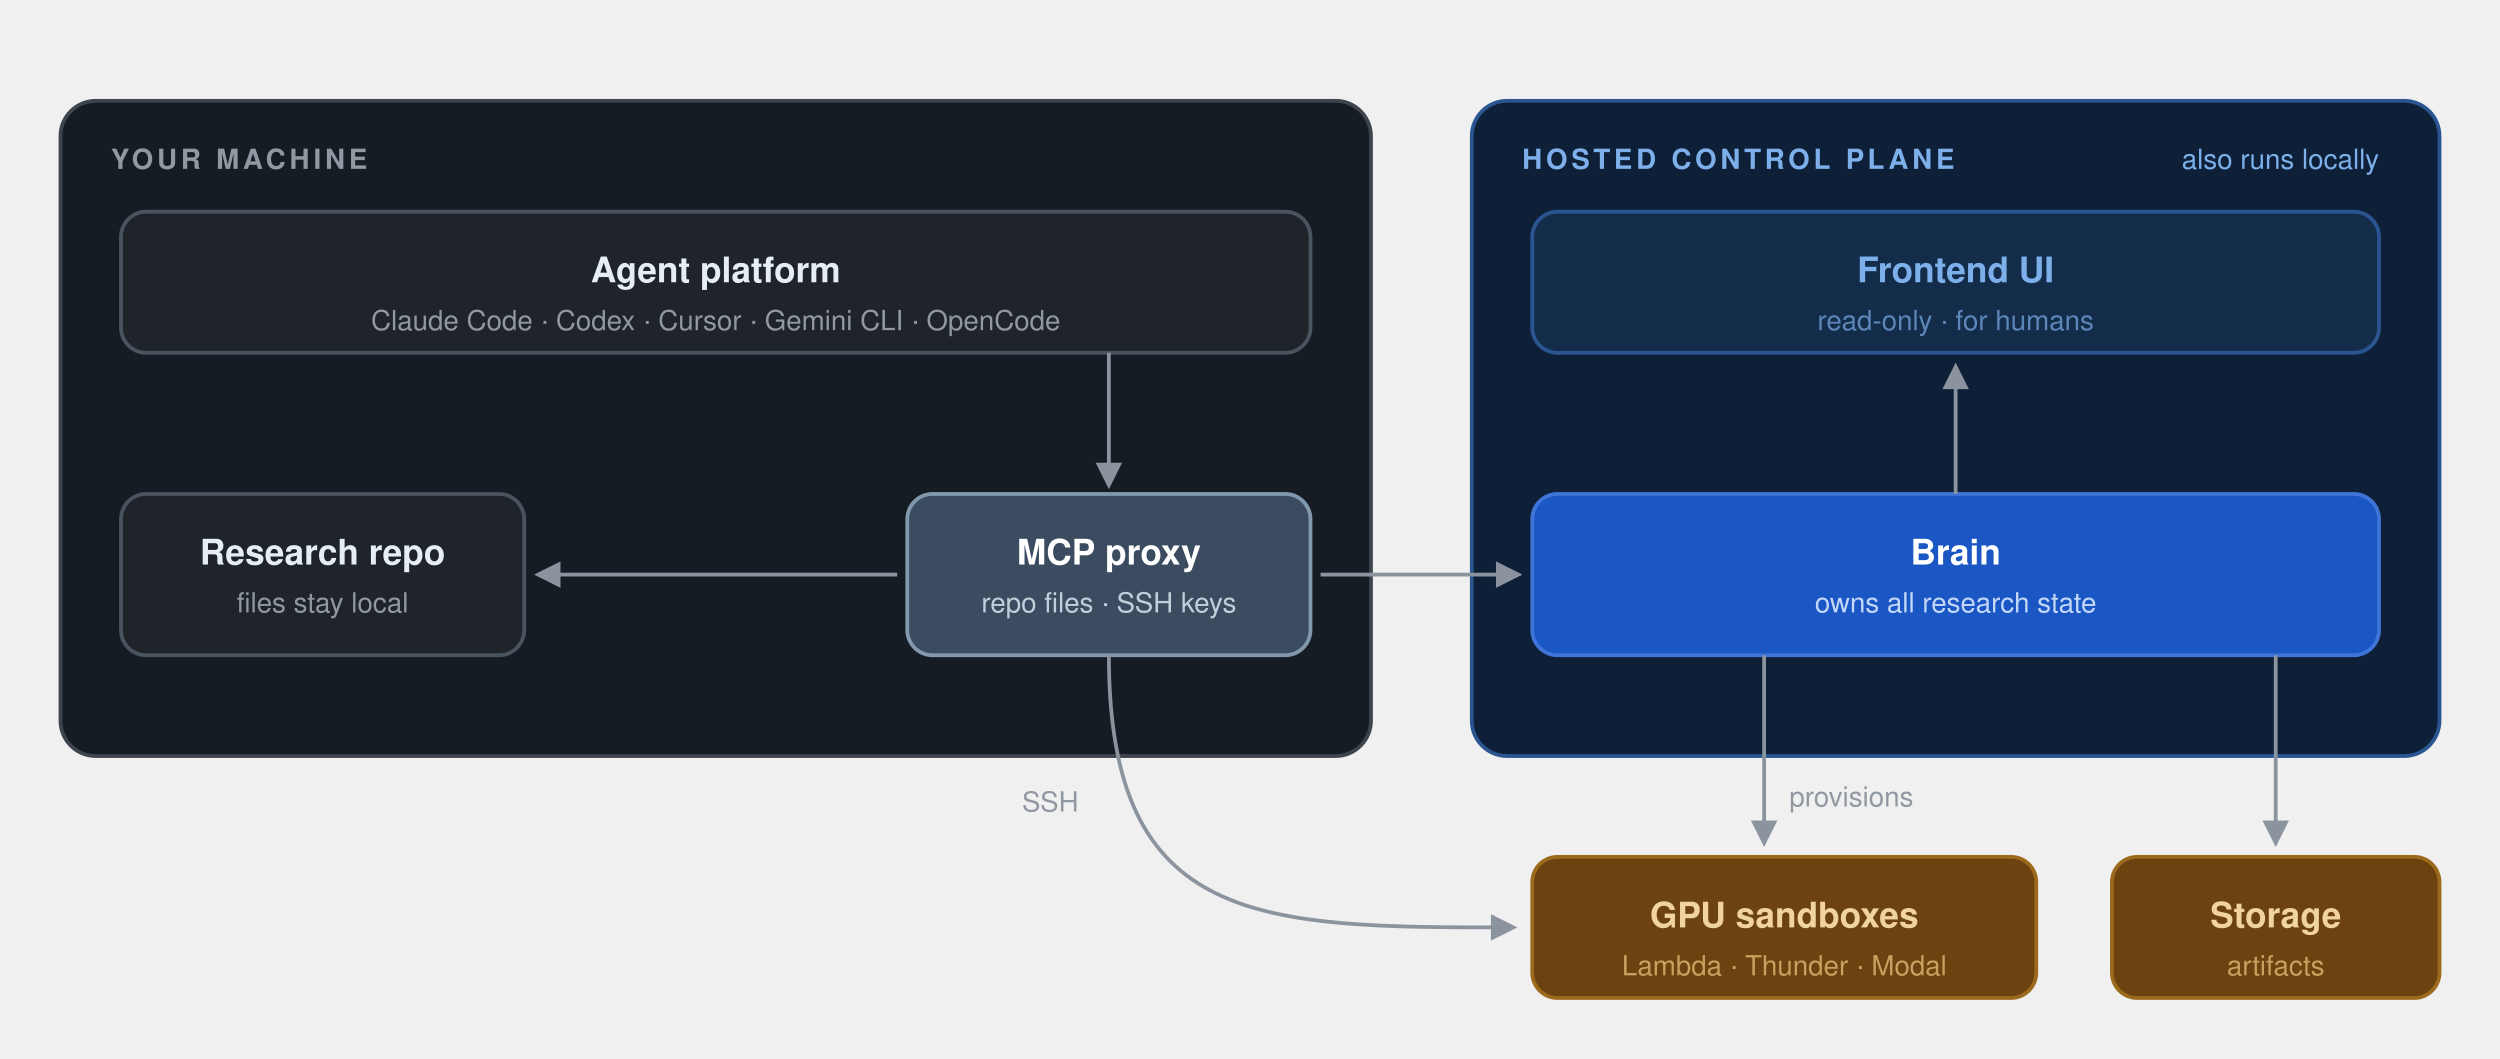
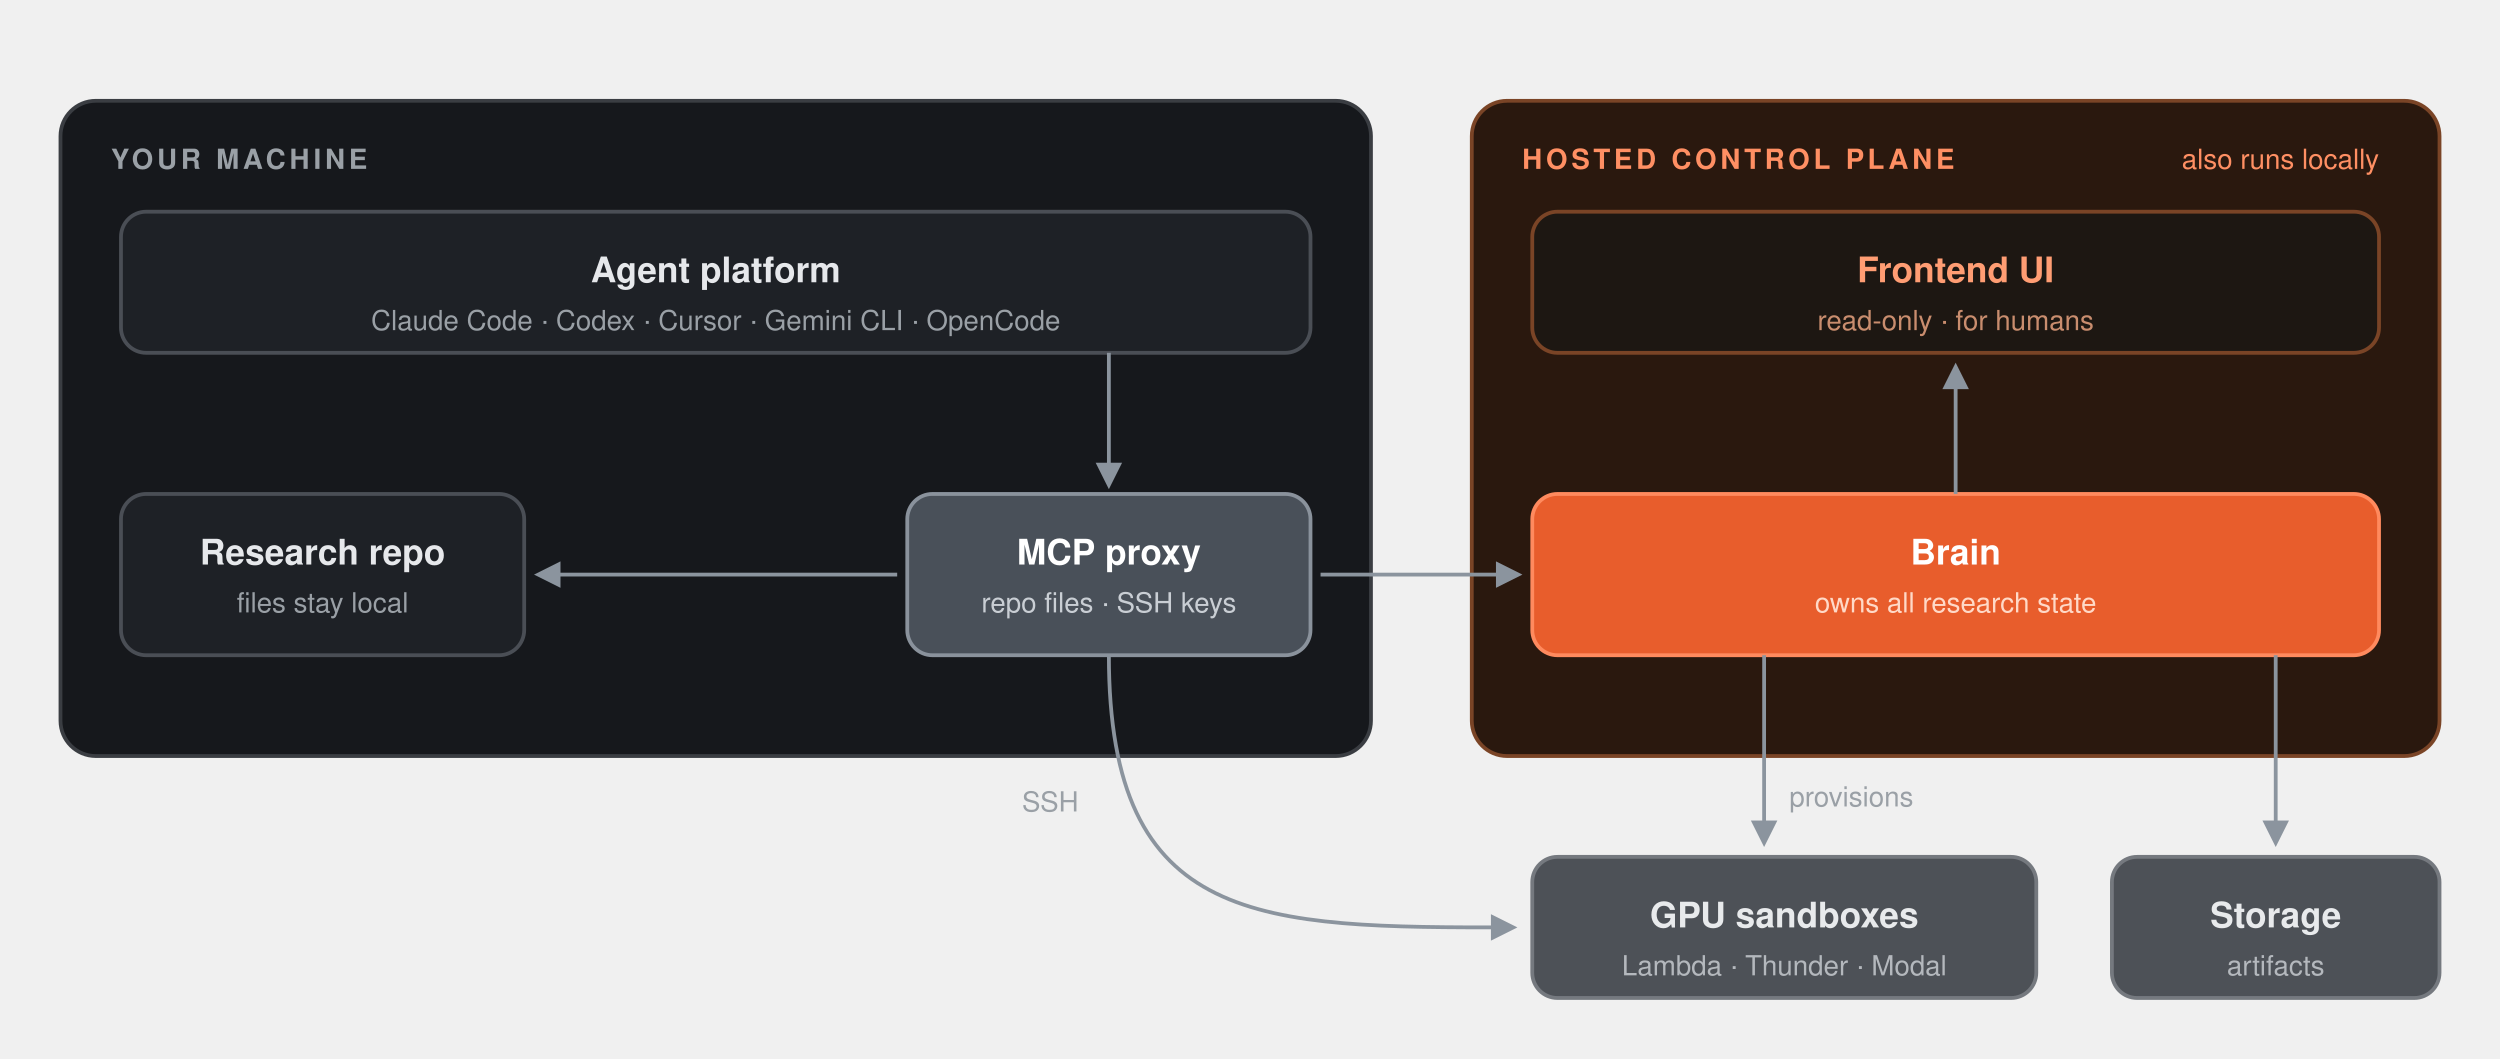
<svg xmlns="http://www.w3.org/2000/svg" viewBox="0 0 992 420" font-family="-apple-system,BlinkMacSystemFont,'Segoe UI',Helvetica,Arial,sans-serif" role="img" aria-label="System architecture: on your machine, agent platforms talk to the MCP proxy, which reads the research repo; the proxy talks to the hosted brain, which owns all research state. The frontend UI is read-only, for humans. The brain provisions GPU sandboxes and storage; the proxy reaches sandboxes over SSH">
  <defs>
    <marker id="fwd" viewBox="0 0 10 10" refX="8" refY="5" markerWidth="7" markerHeight="7" orient="auto-start-reverse">
      <path d="M 0 0 L 10 5 L 0 10 z" fill="#8b949e" />
    </marker>
    <marker id="ret" viewBox="0 0 10 10" refX="8" refY="5" markerWidth="7" markerHeight="7" orient="auto-start-reverse">
      <path d="M 0 0 L 10 5 L 0 10 z" fill="#8b949e" />
    </marker>
  </defs>
-   <rect x="24" y="40" width="520" height="260" rx="14" fill="#161c23" stroke="#3d444d" stroke-width="1.5" />
-   <text x="44" y="67" font-size="11" font-weight="600" letter-spacing="1.5" fill="#9198a1">YOUR MACHINE</text>
-   <rect x="584" y="40" width="384" height="260" rx="14" fill="#0e2038" stroke="#2b5590" stroke-width="1.5" />
-   <text x="604" y="67" font-size="11" font-weight="600" letter-spacing="1.5" fill="#7db0ea">HOSTED CONTROL PLANE</text>
-   <text x="944" y="67" text-anchor="end" font-size="11" fill="#7db0ea">also runs locally</text>
-   <rect x="48" y="84" width="472" height="56" rx="10" fill="#1f242b" stroke="#4a545f" stroke-width="1.5" />
-   <text x="284" y="112" text-anchor="middle" font-size="14" font-weight="600" fill="#e6edf3">Agent platform</text>
-   <text x="284" y="131" text-anchor="middle" font-size="11" fill="#9198a1">Claude Code · Codex · Cursor · Gemini CLI · OpenCode</text>
-   <rect x="48" y="196" width="160" height="64" rx="10" fill="#1f242b" stroke="#4a545f" stroke-width="1.5" />
-   <text x="128" y="224" text-anchor="middle" font-size="14" font-weight="600" fill="#e6edf3">Research repo</text>
-   <text x="128" y="243" text-anchor="middle" font-size="11" fill="#9198a1">files stay local</text>
-   <rect x="360" y="196" width="160" height="64" rx="10" fill="#3c4c60" stroke="#8298ad" stroke-width="1.5" />
+   <rect x="24" y="40" width="520" height="260" rx="14" fill="#16181c" stroke="#3a3d42" stroke-width="1.5" />
+   <text x="44" y="67" font-size="11" font-weight="600" letter-spacing="1.5" fill="#9aa0a6">YOUR MACHINE</text>
+   <rect x="584" y="40" width="384" height="260" rx="14" fill="#2a180e" stroke="#7a4426" stroke-width="1.5" />
+   <text x="604" y="67" font-size="11" font-weight="600" letter-spacing="1.5" fill="#ff8f63">HOSTED CONTROL PLANE</text>
+   <text x="944" y="67" text-anchor="end" font-size="11" fill="#ff8f63">also runs locally</text>
+   <rect x="48" y="84" width="472" height="56" rx="10" fill="#1e2126" stroke="#4a4e55" stroke-width="1.5" />
+   <text x="284" y="112" text-anchor="middle" font-size="14" font-weight="600" fill="#e6e8eb">Agent platform</text>
+   <text x="284" y="131" text-anchor="middle" font-size="11" fill="#9aa0a6">Claude Code · Codex · Cursor · Gemini CLI · OpenCode</text>
+   <rect x="48" y="196" width="160" height="64" rx="10" fill="#1e2126" stroke="#4a4e55" stroke-width="1.5" />
+   <text x="128" y="224" text-anchor="middle" font-size="14" font-weight="600" fill="#e6e8eb">Research repo</text>
+   <text x="128" y="243" text-anchor="middle" font-size="11" fill="#9aa0a6">files stay local</text>
+   <rect x="360" y="196" width="160" height="64" rx="10" fill="#495059" stroke="#8a929c" stroke-width="1.5" />
  <text x="440" y="224" text-anchor="middle" font-size="14" font-weight="600" fill="#ffffff">MCP proxy</text>
-   <text x="440" y="243" text-anchor="middle" font-size="11" fill="#c2cedb">repo files · SSH keys</text>
-   <rect x="608" y="84" width="336" height="56" rx="10" fill="#132c4a" stroke="#2b5590" stroke-width="1.5" />
-   <text x="776" y="112" text-anchor="middle" font-size="14" font-weight="600" fill="#7db0ea">Frontend UI</text>
-   <text x="776" y="131" text-anchor="middle" font-size="11" fill="#5d86b8">read-only · for humans</text>
-   <rect x="608" y="196" width="336" height="64" rx="10" fill="#1a56c4" stroke="#3f74d8" stroke-width="1.5" />
+   <text x="440" y="243" text-anchor="middle" font-size="11" fill="#c9ced4">repo files · SSH keys</text>
+   <rect x="608" y="84" width="336" height="56" rx="10" fill="#1d1712" stroke="#7a4426" stroke-width="1.5" />
+   <text x="776" y="112" text-anchor="middle" font-size="14" font-weight="600" fill="#ff9d73">Frontend UI</text>
+   <text x="776" y="131" text-anchor="middle" font-size="11" fill="#c98d6e">read-only · for humans</text>
+   <rect x="608" y="196" width="336" height="64" rx="10" fill="#e85d2c" stroke="#ff8a5e" stroke-width="1.5" />
  <text x="776" y="224" text-anchor="middle" font-size="14" font-weight="600" fill="#ffffff">Brain</text>
-   <text x="776" y="243" text-anchor="middle" font-size="11" fill="#c3d8f8">owns all research state</text>
-   <rect x="608" y="340" width="200" height="56" rx="10" fill="#6b4210" stroke="#9c6a1d" stroke-width="1.5" />
-   <text x="708" y="368" text-anchor="middle" font-size="14" font-weight="600" fill="#f0d3a0">GPU sandboxes</text>
-   <text x="708" y="387" text-anchor="middle" font-size="11" fill="#c7a15f">Lambda · Thunder · Modal</text>
-   <rect x="838" y="340" width="130" height="56" rx="10" fill="#6b4210" stroke="#9c6a1d" stroke-width="1.5" />
-   <text x="903" y="368" text-anchor="middle" font-size="14" font-weight="600" fill="#f0d3a0">Storage</text>
-   <text x="903" y="387" text-anchor="middle" font-size="11" fill="#c7a15f">artifacts</text>
+   <text x="776" y="243" text-anchor="middle" font-size="11" fill="#ffd9c7">owns all research state</text>
+   <rect x="608" y="340" width="200" height="56" rx="10" fill="#4d5157" stroke="#75797f" stroke-width="1.5" />
+   <text x="708" y="368" text-anchor="middle" font-size="14" font-weight="600" fill="#e8eaec">GPU sandboxes</text>
+   <text x="708" y="387" text-anchor="middle" font-size="11" fill="#b4b8bd">Lambda · Thunder · Modal</text>
+   <rect x="838" y="340" width="130" height="56" rx="10" fill="#4d5157" stroke="#75797f" stroke-width="1.5" />
+   <text x="903" y="368" text-anchor="middle" font-size="14" font-weight="600" fill="#e8eaec">Storage</text>
+   <text x="903" y="387" text-anchor="middle" font-size="11" fill="#b4b8bd">artifacts</text>
  <path d="M 440 140 L 440 192" fill="none" stroke="#8b949e" stroke-width="1.5" marker-end="url(#fwd)" />
-   <text x="0" y="0" text-anchor="middle" font-size="11" fill="#9198a1" />
+   <text x="0" y="0" text-anchor="middle" font-size="11" fill="#9aa0a6" />
  <path d="M 356 228 L 214 228" fill="none" stroke="#8b949e" stroke-width="1.5" marker-end="url(#fwd)" />
-   <text x="0" y="0" text-anchor="middle" font-size="11" fill="#9198a1" />
+   <text x="0" y="0" text-anchor="middle" font-size="11" fill="#9aa0a6" />
  <path d="M 524 228 L 602 228" fill="none" stroke="#8b949e" stroke-width="1.5" marker-end="url(#fwd)" />
-   <text x="0" y="0" text-anchor="middle" font-size="11" fill="#9198a1" />
+   <text x="0" y="0" text-anchor="middle" font-size="11" fill="#9aa0a6" />
  <path d="M 776 196 L 776 146" fill="none" stroke="#8b949e" stroke-width="1.5" marker-end="url(#fwd)" />
-   <text x="0" y="0" text-anchor="middle" font-size="11" fill="#9198a1" />
+   <text x="0" y="0" text-anchor="middle" font-size="11" fill="#9aa0a6" />
  <path d="M 440 260 C 440 368, 500 368, 600 368" fill="none" stroke="#8b949e" stroke-width="1.5" marker-end="url(#fwd)" />
-   <text x="428" y="322" text-anchor="end" font-size="11" fill="#9198a1">SSH</text>
+   <text x="428" y="322" text-anchor="end" font-size="11" fill="#9aa0a6">SSH</text>
  <path d="M 700 260 L 700 334" fill="none" stroke="#8b949e" stroke-width="1.5" marker-end="url(#fwd)" />
-   <text x="710" y="320" text-anchor="start" font-size="11" fill="#9198a1">provisions</text>
+   <text x="710" y="320" text-anchor="start" font-size="11" fill="#9aa0a6">provisions</text>
  <path d="M 903 260 L 903 334" fill="none" stroke="#8b949e" stroke-width="1.5" marker-end="url(#fwd)" />
-   <text x="0" y="0" text-anchor="middle" font-size="11" fill="#9198a1" />
+   <text x="0" y="0" text-anchor="middle" font-size="11" fill="#9aa0a6" />
</svg>
